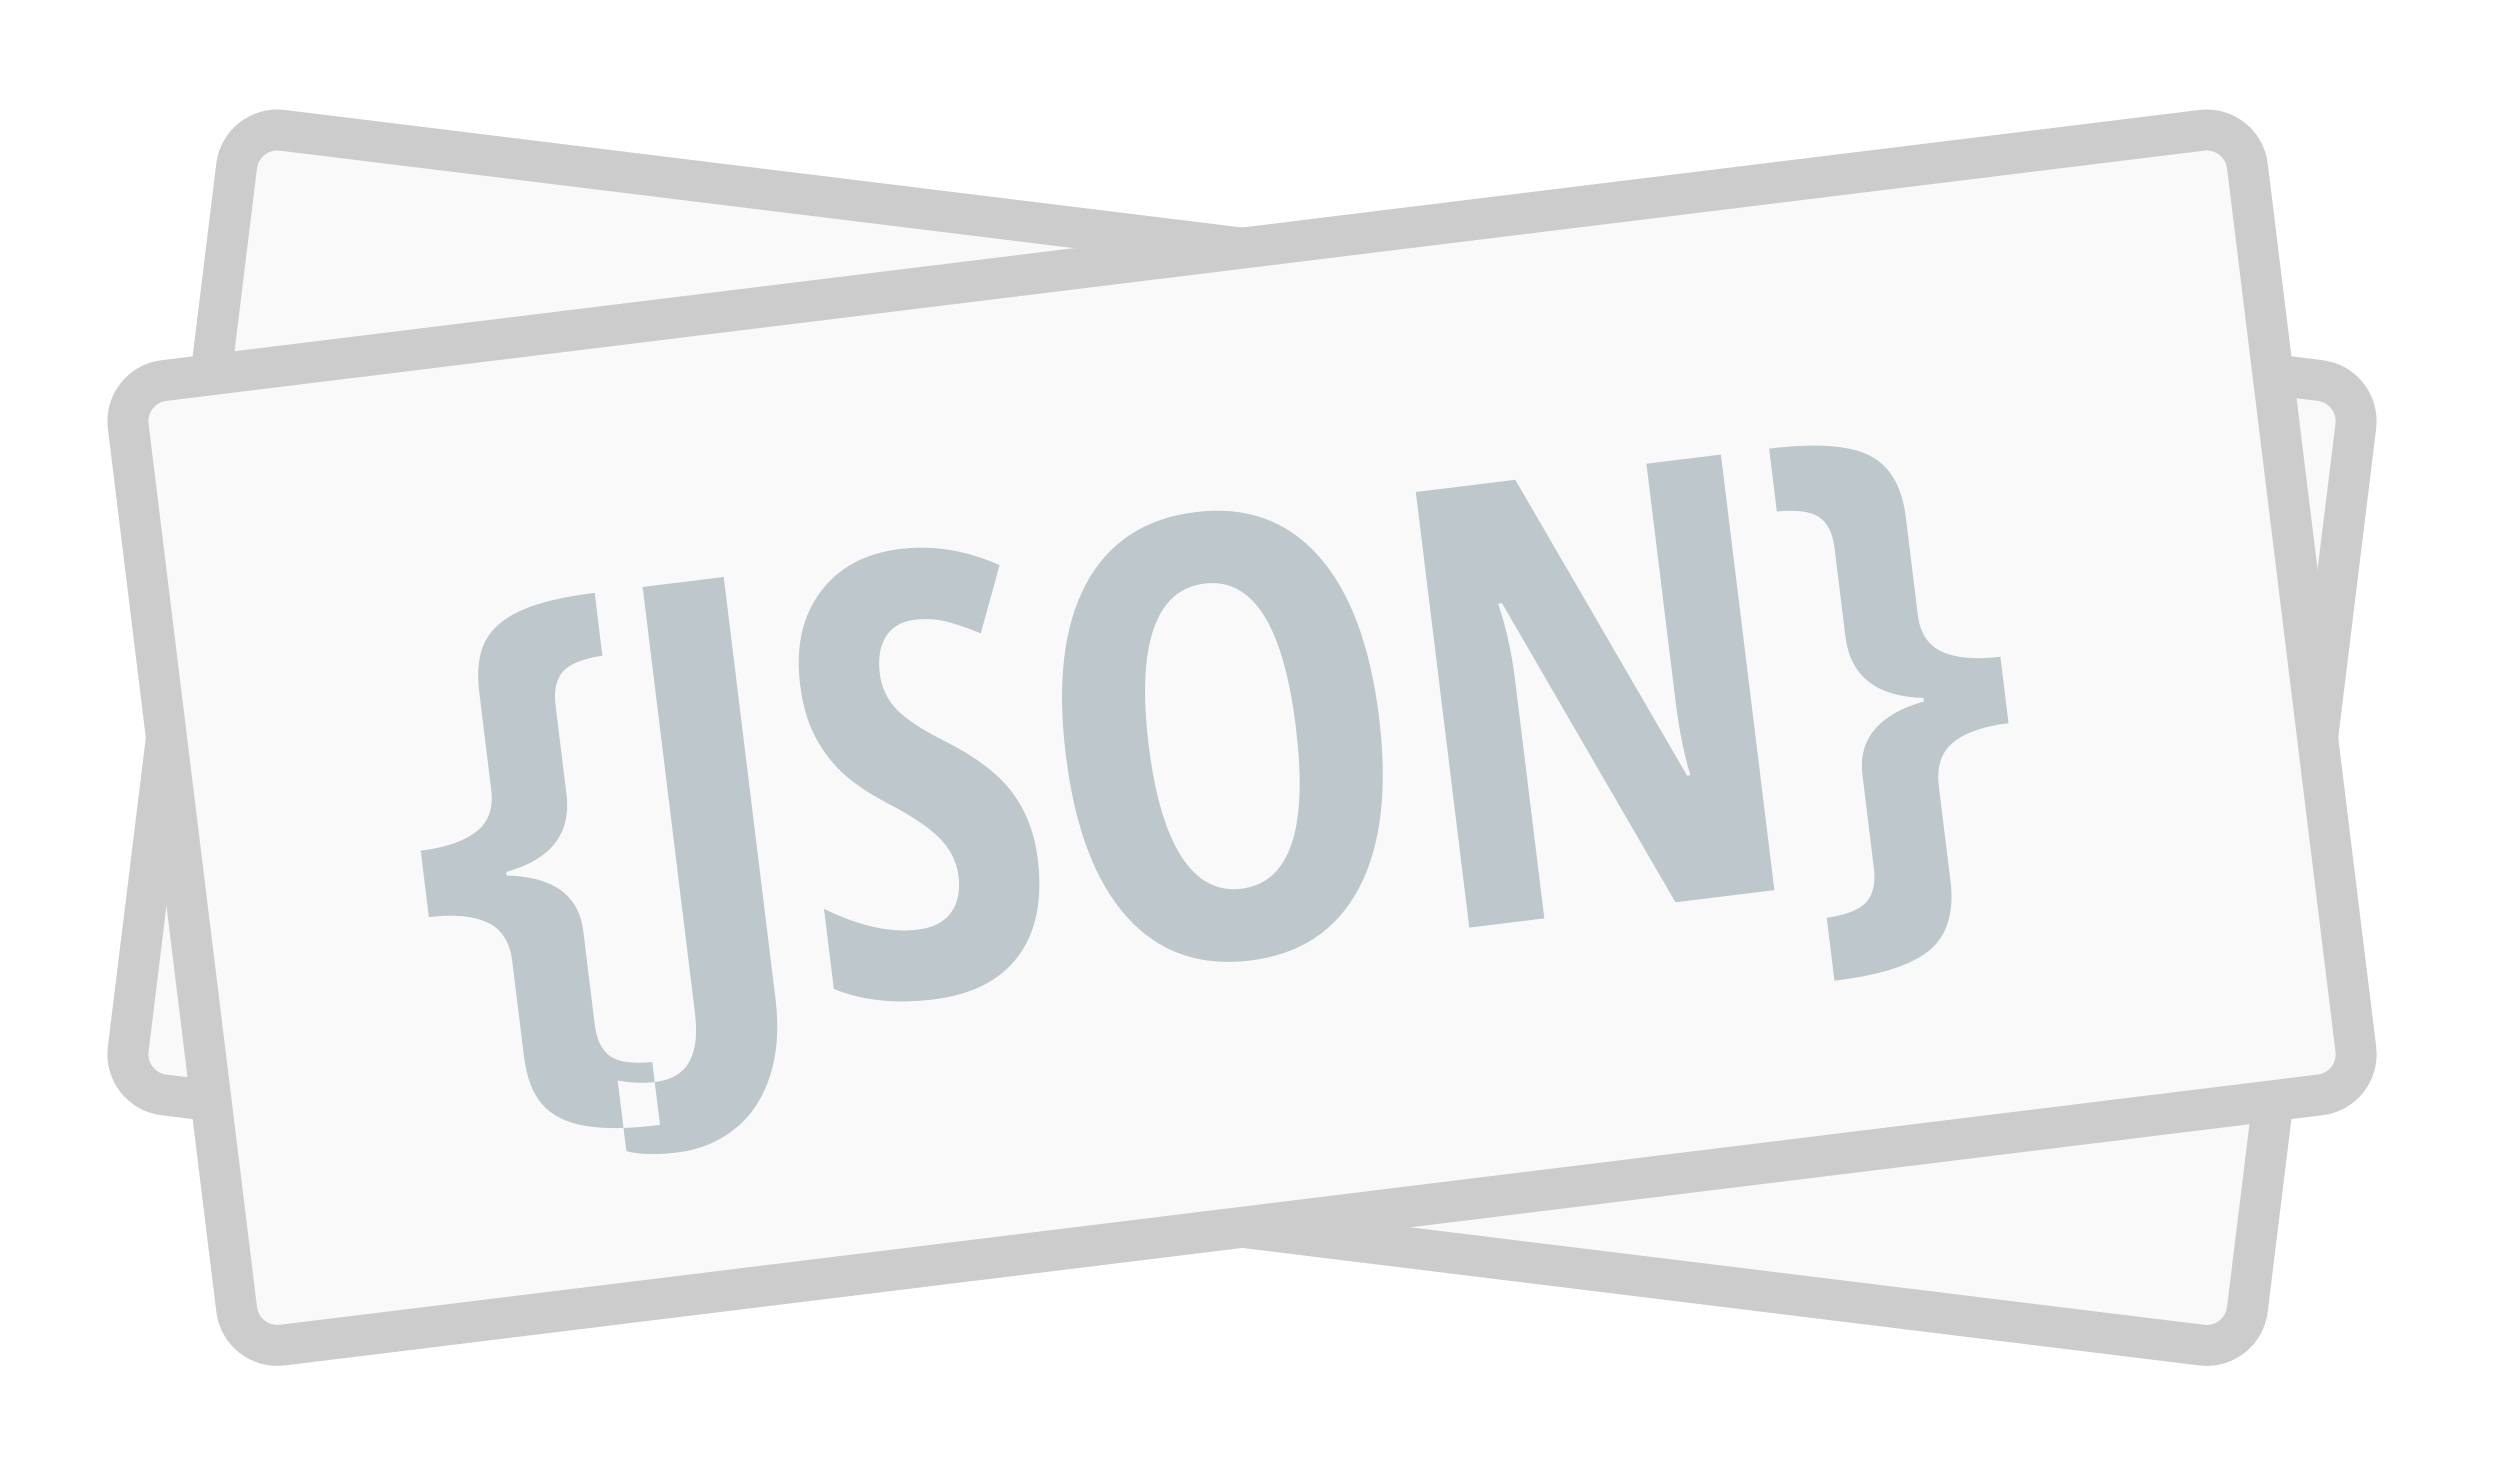
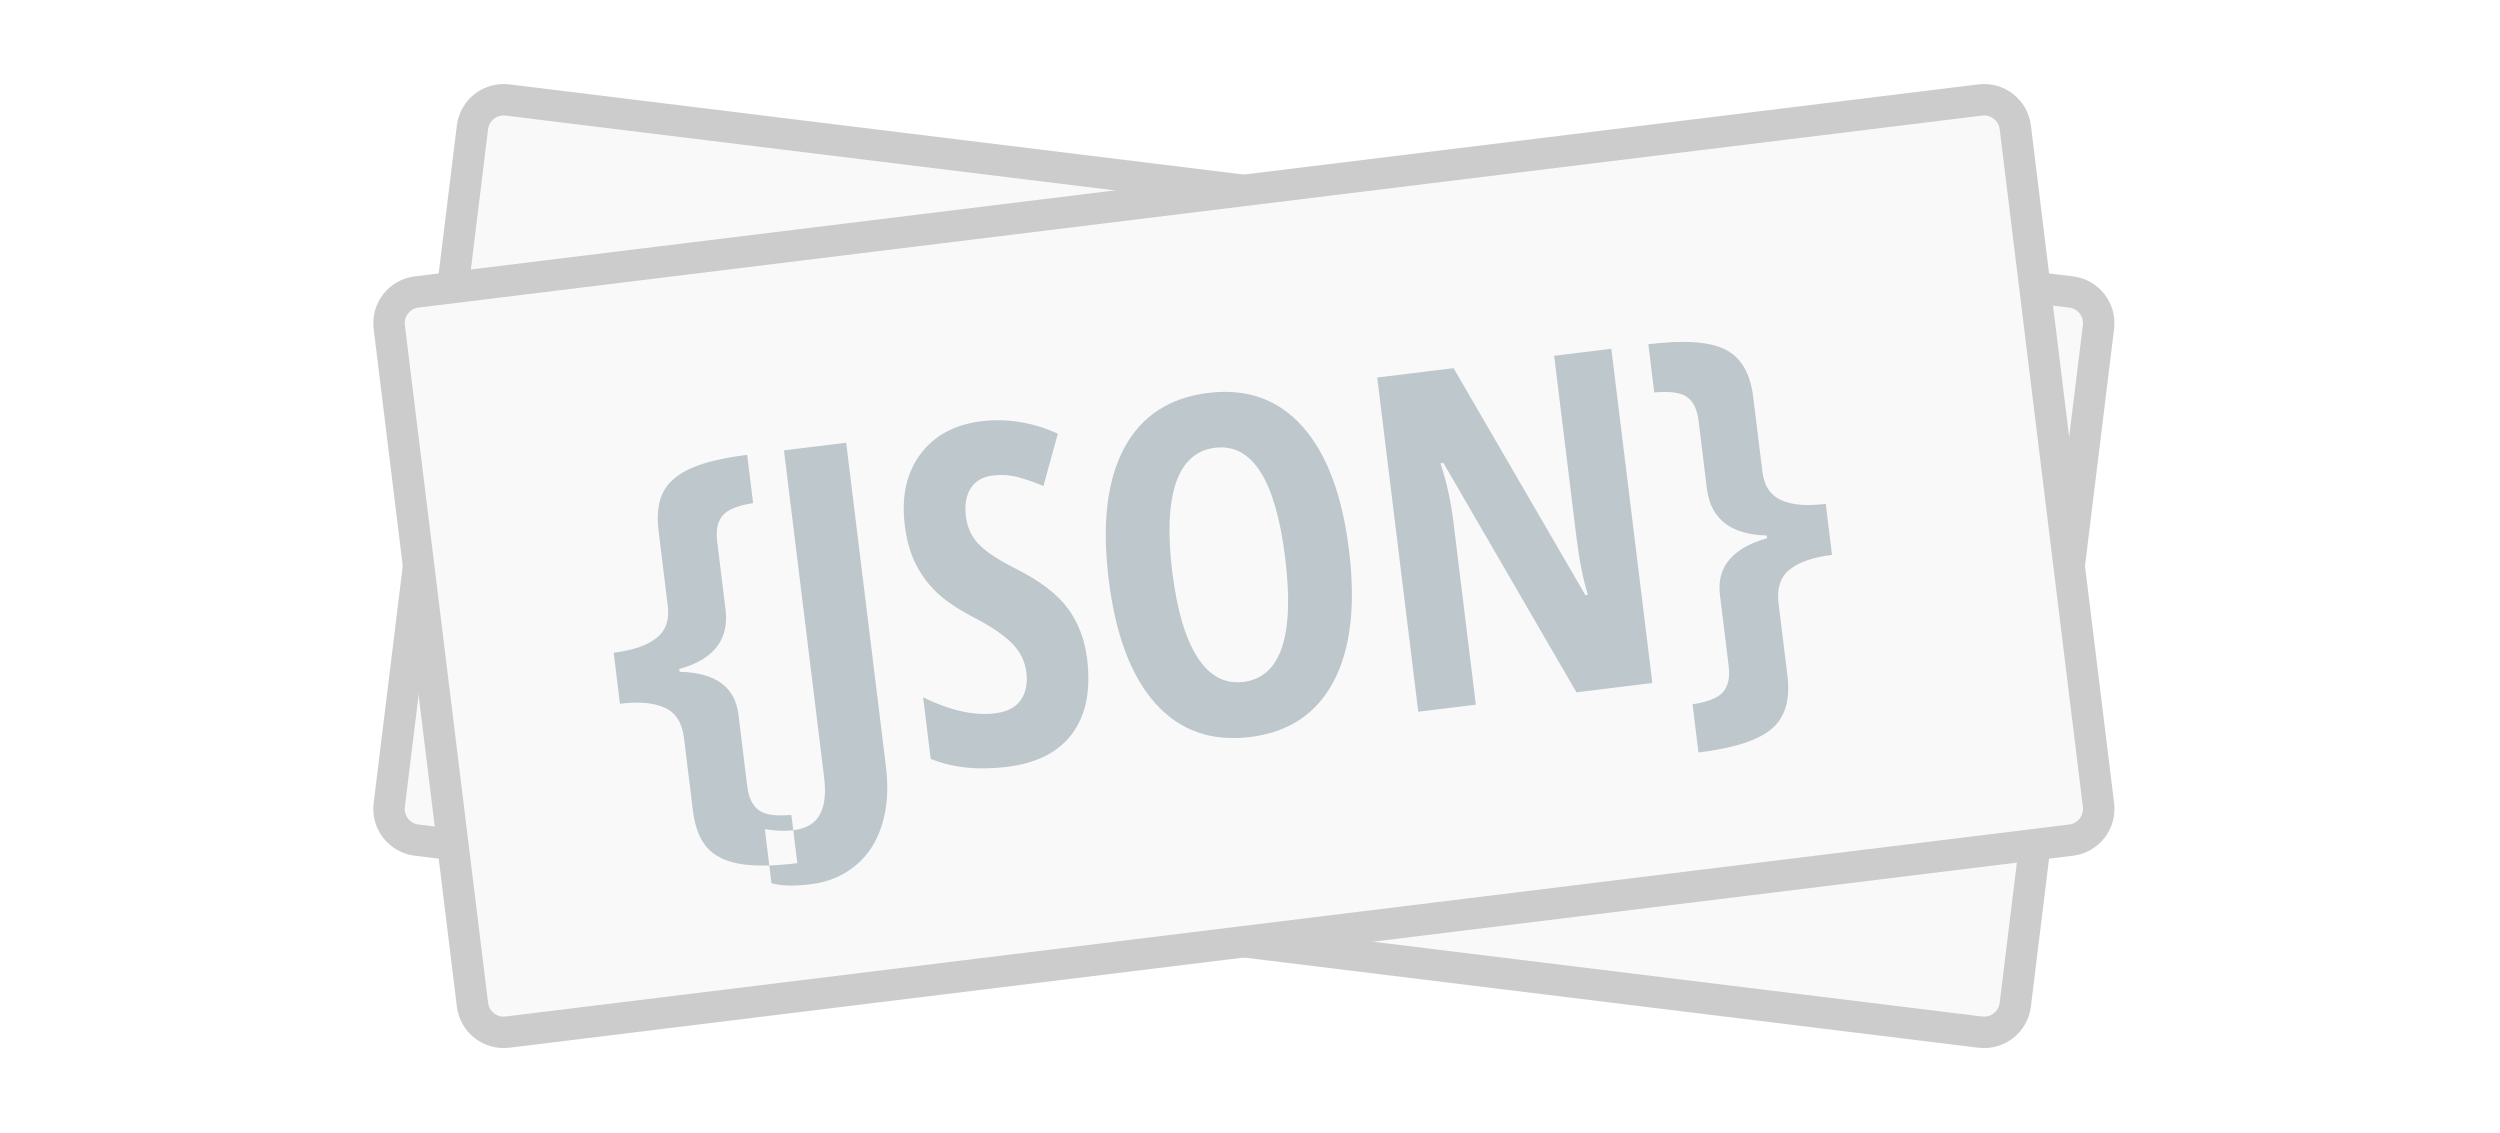
- <svg xmlns="http://www.w3.org/2000/svg" width="61" height="36" viewBox="0 0 61 36">
+ <svg xmlns="http://www.w3.org/2000/svg" width="106" height="48" viewBox="0 0 61 36" preserveAspectRatio="xMidYMid meet">
  <g fill="none" fill-rule="evenodd">
    <rect width="52.096" height="23.713" x="4.257" y="6.144" fill="#F9F9F9" stroke="#CCCCCC" transform="rotate(7 30.305 18)" rx="1" />
    <rect width="52.096" height="23.713" fill="#F9F9F9" stroke="#CCCCCC" rx="1" transform="rotate(-7 78.401 -19.876)" />
    <path fill="#BDC7CC" d="M12.142,21.341 C12.142,20.858 11.979,20.516 11.652,20.316 C11.324,20.116 10.858,20.016 10.253,20.016 L10.253,18.382 C10.858,18.382 11.324,18.285 11.652,18.089 C11.979,17.894 12.142,17.572 12.142,17.123 L12.142,14.72 C12.142,14.193 12.244,13.784 12.446,13.493 C12.649,13.203 12.974,12.991 13.42,12.856 C13.867,12.722 14.471,12.655 15.233,12.655 L15.233,14.2 C14.74,14.215 14.403,14.306 14.222,14.475 C14.042,14.643 13.951,14.906 13.951,15.262 L13.951,17.482 C13.937,18.429 13.373,18.985 12.26,19.151 L12.26,19.239 C13.387,19.405 13.951,19.93 13.951,20.814 L13.951,23.121 C13.951,23.478 14.041,23.741 14.219,23.912 C14.397,24.083 14.735,24.176 15.233,24.19 L15.233,25.736 C14.462,25.736 13.855,25.669 13.413,25.534 C12.971,25.4 12.649,25.187 12.446,24.894 C12.244,24.601 12.142,24.19 12.142,23.663 L12.142,21.341 Z M15.57,26.454 C15.053,26.454 14.642,26.393 14.34,26.271 L14.34,24.535 C14.657,24.632 14.957,24.681 15.241,24.681 C15.646,24.681 15.942,24.552 16.13,24.293 C16.318,24.034 16.412,23.648 16.412,23.136 L16.412,12.655 L18.405,12.655 L18.405,23.033 C18.405,23.736 18.286,24.347 18.049,24.864 C17.813,25.382 17.478,25.776 17.046,26.047 C16.614,26.318 16.122,26.454 15.57,26.454 Z M25.172,20.411 C25.172,21.412 24.919,22.179 24.414,22.711 C23.909,23.243 23.18,23.509 22.228,23.509 C21.295,23.509 20.502,23.326 19.847,22.96 L19.847,20.99 C20.648,21.512 21.383,21.773 22.052,21.773 C22.433,21.773 22.72,21.669 22.913,21.459 C23.106,21.249 23.202,20.963 23.202,20.602 C23.202,20.245 23.087,19.919 22.858,19.624 C22.628,19.328 22.25,19 21.722,18.639 C21.263,18.321 20.916,18.017 20.679,17.727 C20.442,17.436 20.259,17.11 20.129,16.749 C20,16.388 19.935,15.968 19.935,15.489 C19.935,14.571 20.19,13.844 20.701,13.307 C21.211,12.77 21.896,12.501 22.755,12.501 C23.575,12.501 24.364,12.731 25.121,13.19 L24.462,14.786 C24.227,14.649 23.982,14.527 23.726,14.42 C23.469,14.313 23.195,14.259 22.902,14.259 C22.579,14.259 22.332,14.365 22.158,14.577 C21.985,14.79 21.898,15.079 21.898,15.445 C21.898,15.807 22.002,16.122 22.21,16.39 C22.417,16.659 22.78,16.964 23.297,17.306 C23.995,17.774 24.482,18.253 24.758,18.741 C25.034,19.23 25.172,19.786 25.172,20.411 Z M33.859,17.994 C33.859,19.767 33.527,21.129 32.863,22.081 C32.199,23.033 31.249,23.509 30.013,23.509 C28.773,23.509 27.821,23.034 27.157,22.085 C26.493,21.135 26.161,19.767 26.161,17.98 C26.161,16.207 26.493,14.848 27.157,13.904 C27.821,12.959 28.778,12.486 30.028,12.486 C31.263,12.486 32.211,12.961 32.87,13.911 C33.529,14.861 33.859,16.222 33.859,17.994 Z M28.197,17.994 C28.197,19.215 28.351,20.145 28.658,20.785 C28.966,21.424 29.418,21.744 30.013,21.744 C31.215,21.744 31.815,20.494 31.815,17.994 C31.815,15.494 31.22,14.244 30.028,14.244 C29.423,14.244 28.966,14.563 28.658,15.2 C28.351,15.837 28.197,16.769 28.197,17.994 Z M42.919,23.363 L40.487,23.363 L37.177,15.607 L37.081,15.607 C37.203,16.197 37.264,16.832 37.264,17.511 L37.264,23.363 L35.419,23.363 L35.419,12.655 L37.865,12.655 L41.146,20.331 L41.227,20.331 C41.134,19.818 41.088,19.208 41.088,18.5 L41.088,12.655 L42.919,12.655 L42.919,23.363 Z M47.211,23.663 C47.211,24.425 46.978,24.961 46.511,25.271 C46.045,25.581 45.243,25.736 44.105,25.736 L44.105,24.19 C44.603,24.176 44.943,24.084 45.123,23.916 C45.304,23.747 45.394,23.482 45.394,23.121 L45.394,20.836 C45.394,20.392 45.54,20.035 45.83,19.767 C46.121,19.498 46.544,19.322 47.101,19.239 L47.101,19.151 C45.983,18.985 45.414,18.429 45.394,17.482 L45.394,15.262 C45.394,14.901 45.304,14.637 45.123,14.471 C44.943,14.305 44.603,14.215 44.105,14.2 L44.105,12.655 C45.248,12.655 46.051,12.81 46.515,13.12 C46.979,13.43 47.211,13.963 47.211,14.72 L47.211,17.123 C47.211,17.572 47.371,17.894 47.69,18.089 C48.01,18.285 48.475,18.382 49.086,18.382 L49.086,20.016 C48.475,20.016 48.01,20.116 47.69,20.316 C47.371,20.516 47.211,20.858 47.211,21.341 L47.211,23.663 Z" transform="rotate(-7 29.67 19.47)" />
  </g>
</svg>
